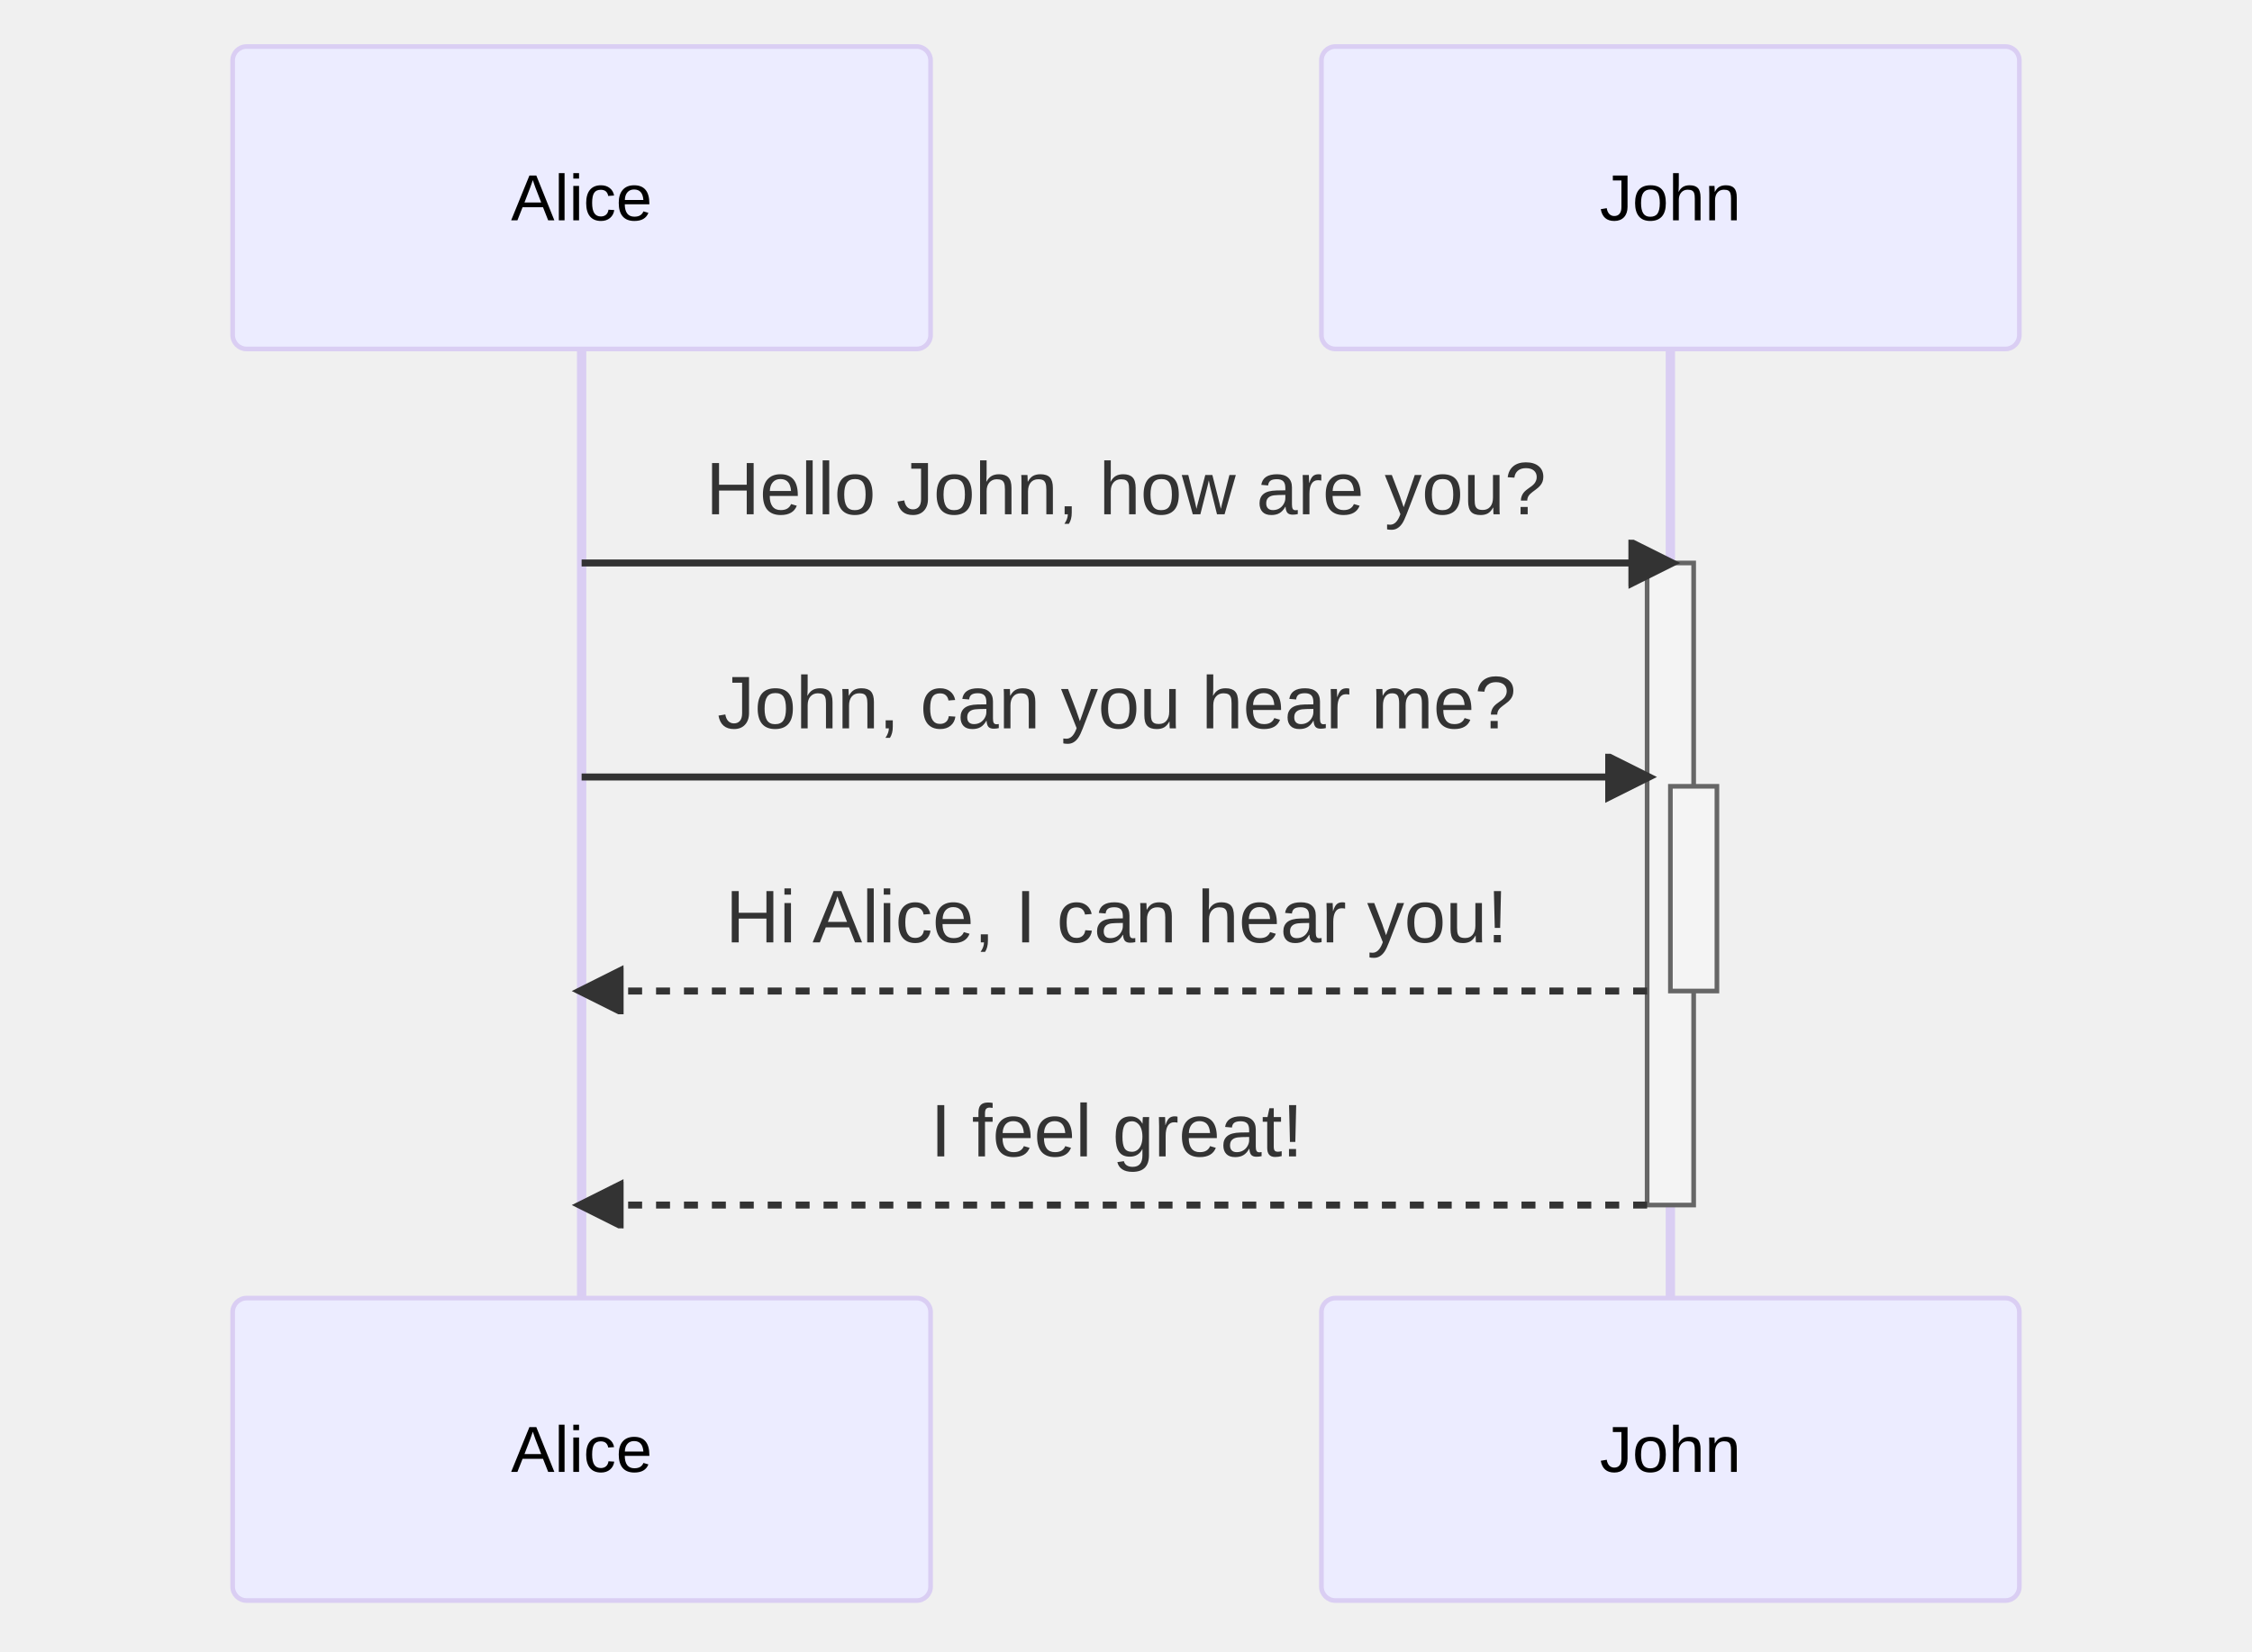
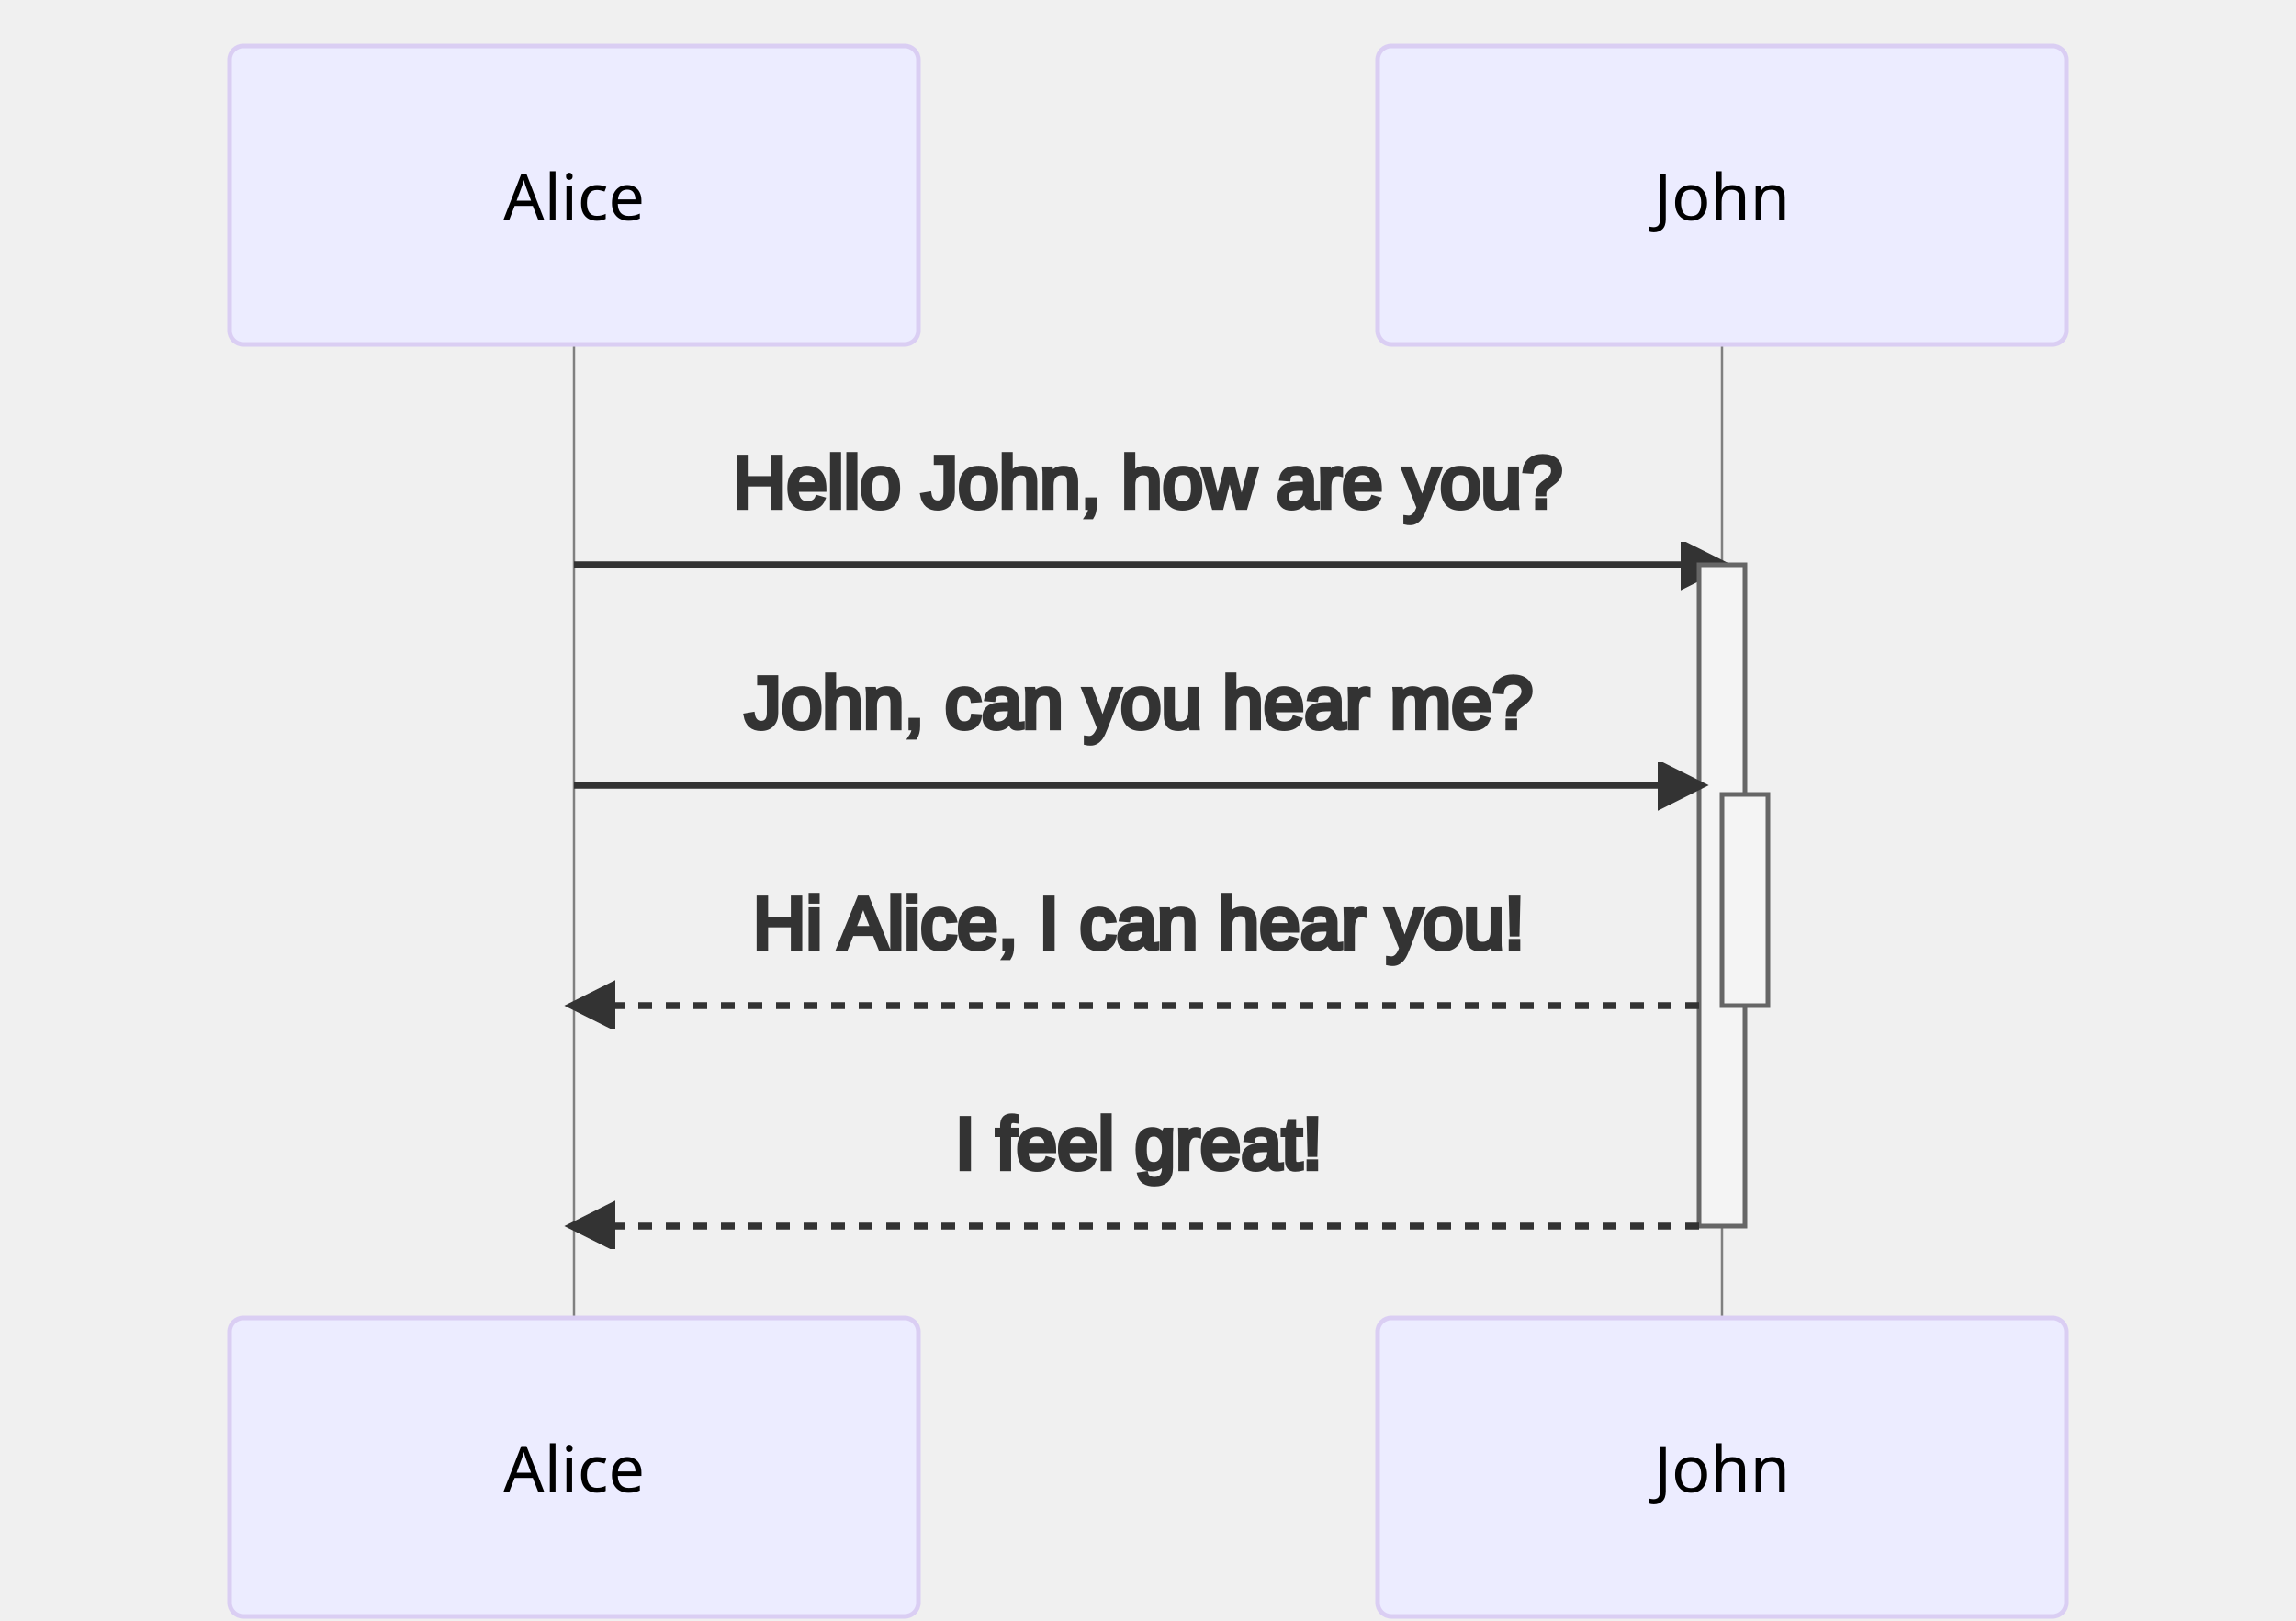
- <svg xmlns="http://www.w3.org/2000/svg" aria-labelledby="chart-title-mermaid-1666484269211 chart-desc-mermaid-1666484269211" role="img" viewBox="-50 -10 484 355" style="max-width: 484px; background-color: white;" width="100%" id="mermaid-1666484269211">
-   <style>#mermaid-1666484269211 {font-family:"trebuchet ms",verdana,arial,sans-serif;font-size:16px;fill:#333;}#mermaid-1666484269211 .error-icon{fill:#552222;}#mermaid-1666484269211 .error-text{fill:#552222;stroke:#552222;}#mermaid-1666484269211 .edge-thickness-normal{stroke-width:2px;}#mermaid-1666484269211 .edge-thickness-thick{stroke-width:3.5px;}#mermaid-1666484269211 .edge-pattern-solid{stroke-dasharray:0;}#mermaid-1666484269211 .edge-pattern-dashed{stroke-dasharray:3;}#mermaid-1666484269211 .edge-pattern-dotted{stroke-dasharray:2;}#mermaid-1666484269211 .marker{fill:#333333;stroke:#333333;}#mermaid-1666484269211 .marker.cross{stroke:#333333;}#mermaid-1666484269211 svg{font-family:"trebuchet ms",verdana,arial,sans-serif;font-size:16px;}#mermaid-1666484269211 .actor{stroke:hsl(259.626, 59.777%, 87.902%);fill:#ECECFF;}#mermaid-1666484269211 text.actor&gt;tspan{fill:black;stroke:none;}#mermaid-1666484269211 .actor-line{stroke:grey;}#mermaid-1666484269211 .messageLine0{stroke-width:1.5;stroke-dasharray:none;stroke:#333;}#mermaid-1666484269211 .messageLine1{stroke-width:1.5;stroke-dasharray:2,2;stroke:#333;}#mermaid-1666484269211 #arrowhead path{fill:#333;stroke:#333;}#mermaid-1666484269211 .sequenceNumber{fill:white;}#mermaid-1666484269211 #sequencenumber{fill:#333;}#mermaid-1666484269211 #crosshead path{fill:#333;stroke:#333;}#mermaid-1666484269211 .messageText{fill:#333;stroke:none;}#mermaid-1666484269211 .labelBox{stroke:hsl(259.626, 59.777%, 87.902%);fill:#ECECFF;}#mermaid-1666484269211 .labelText,#mermaid-1666484269211 .labelText&gt;tspan{fill:black;stroke:none;}#mermaid-1666484269211 .loopText,#mermaid-1666484269211 .loopText&gt;tspan{fill:black;stroke:none;}#mermaid-1666484269211 .loopLine{stroke-width:2px;stroke-dasharray:2,2;stroke:hsl(259.626, 59.777%, 87.902%);fill:hsl(259.626, 59.777%, 87.902%);}#mermaid-1666484269211 .note{stroke:#aaaa33;fill:#fff5ad;}#mermaid-1666484269211 .noteText,#mermaid-1666484269211 .noteText&gt;tspan{fill:black;stroke:none;}#mermaid-1666484269211 .activation0{fill:#f4f4f4;stroke:#666;}#mermaid-1666484269211 .activation1{fill:#f4f4f4;stroke:#666;}#mermaid-1666484269211 .activation2{fill:#f4f4f4;stroke:#666;}#mermaid-1666484269211 .actorPopupMenu{position:absolute;}#mermaid-1666484269211 .actorPopupMenuPanel{position:absolute;fill:#ECECFF;box-shadow:0px 8px 16px 0px rgba(0,0,0,0.2);filter:drop-shadow(3px 5px 2px rgb(0 0 0 / 0.4));}#mermaid-1666484269211 .actor-man line{stroke:hsl(259.626, 59.777%, 87.902%);fill:#ECECFF;}#mermaid-1666484269211 .actor-man circle,#mermaid-1666484269211 line{stroke:hsl(259.626, 59.777%, 87.902%);fill:#ECECFF;stroke-width:2px;}#mermaid-1666484269211 :root{--mermaid-font-family:"trebuchet ms",verdana,arial,sans-serif;}</style>
+ <svg xmlns="http://www.w3.org/2000/svg" id="mermaid-1670923110513" width="100%" height="353" style="max-width: 500px;" viewBox="-50 -10 500 353">
+   <style>#mermaid-1670923110513{font-family:"trebuchet ms",verdana,arial,sans-serif;font-size:16px;fill:#333;}#mermaid-1670923110513 .error-icon{fill:#552222;}#mermaid-1670923110513 .error-text{fill:#552222;stroke:#552222;}#mermaid-1670923110513 .edge-thickness-normal{stroke-width:2px;}#mermaid-1670923110513 .edge-thickness-thick{stroke-width:3.5px;}#mermaid-1670923110513 .edge-pattern-solid{stroke-dasharray:0;}#mermaid-1670923110513 .edge-pattern-dashed{stroke-dasharray:3;}#mermaid-1670923110513 .edge-pattern-dotted{stroke-dasharray:2;}#mermaid-1670923110513 .marker{fill:#333333;stroke:#333333;}#mermaid-1670923110513 .marker.cross{stroke:#333333;}#mermaid-1670923110513 svg{font-family:"trebuchet ms",verdana,arial,sans-serif;font-size:16px;}#mermaid-1670923110513 .actor{stroke:hsl(259.626,59.777%,87.902%);fill:#ECECFF;}#mermaid-1670923110513 text.actor &gt; tspan{fill:black;stroke:none;}#mermaid-1670923110513 .actor-line{stroke:grey;}#mermaid-1670923110513 .messageLine0{stroke-width:1.5;stroke-dasharray:none;stroke:#333;}#mermaid-1670923110513 .messageLine1{stroke-width:1.5;stroke-dasharray:2,2;stroke:#333;}#mermaid-1670923110513 #arrowhead path{fill:#333;stroke:#333;}#mermaid-1670923110513 .sequenceNumber{fill:white;}#mermaid-1670923110513 #sequencenumber{fill:#333;}#mermaid-1670923110513 #crosshead path{fill:#333;stroke:#333;}#mermaid-1670923110513 .messageText{fill:#333;stroke:#333;}#mermaid-1670923110513 .labelBox{stroke:hsl(259.626,59.777%,87.902%);fill:#ECECFF;}#mermaid-1670923110513 .labelText,#mermaid-1670923110513 .labelText &gt; tspan{fill:black;stroke:none;}#mermaid-1670923110513 .loopText,#mermaid-1670923110513 .loopText &gt; tspan{fill:black;stroke:none;}#mermaid-1670923110513 .loopLine{stroke-width:2px;stroke-dasharray:2,2;stroke:hsl(259.626,59.777%,87.902%);fill:hsl(259.626,59.777%,87.902%);}#mermaid-1670923110513 .note{stroke:#aaaa33;fill:#fff5ad;}#mermaid-1670923110513 .noteText,#mermaid-1670923110513 .noteText &gt; tspan{fill:black;stroke:none;}#mermaid-1670923110513 .activation0{fill:#f4f4f4;stroke:#666;}#mermaid-1670923110513 .activation1{fill:#f4f4f4;stroke:#666;}#mermaid-1670923110513 .activation2{fill:#f4f4f4;stroke:#666;}#mermaid-1670923110513:root{--mermaid-font-family:"trebuchet ms",verdana,arial,sans-serif;}</style>
  <g />
-   <defs>
-     <symbol height="24" width="24" id="computer">
-       <path d="M2 2v13h20v-13h-20zm18 11h-16v-9h16v9zm-10.228 6l.466-1h3.524l.467 1h-4.457zm14.228 3h-24l2-6h2.104l-1.33 4h18.45l-1.297-4h2.073l2 6zm-5-10h-14v-7h14v7z" transform="scale(.5)" />
-     </symbol>
-   </defs>
-   <defs>
-     <symbol clip-rule="evenodd" fill-rule="evenodd" id="database">
-       <path d="M12.258.001l.256.004.255.005.253.008.251.01.249.012.247.015.246.016.242.019.241.02.239.023.236.024.233.027.231.028.229.031.225.032.223.034.22.036.217.038.214.04.211.041.208.043.205.045.201.046.198.048.194.05.191.051.187.053.183.054.18.056.175.057.172.059.168.06.163.061.16.063.155.064.15.066.074.033.073.033.071.034.07.034.069.035.068.035.067.035.066.035.064.036.064.036.062.036.06.036.06.037.058.037.058.037.055.038.055.038.053.038.052.038.051.039.05.039.048.039.047.039.045.04.044.04.043.04.041.04.04.041.039.041.037.041.036.041.034.041.033.042.032.042.03.042.029.042.027.042.026.043.024.043.023.043.021.043.02.043.018.044.017.043.015.044.013.044.012.044.011.045.009.044.007.045.006.045.004.045.002.045.001.045v17l-.001.045-.002.045-.004.045-.006.045-.007.045-.009.044-.011.045-.012.044-.013.044-.015.044-.017.043-.018.044-.02.043-.021.043-.023.043-.024.043-.026.043-.027.042-.029.042-.03.042-.032.042-.033.042-.034.041-.036.041-.037.041-.039.041-.04.041-.041.04-.043.04-.044.04-.045.04-.047.039-.048.039-.05.039-.051.039-.052.038-.053.038-.055.038-.055.038-.058.037-.058.037-.06.037-.06.036-.062.036-.064.036-.064.036-.066.035-.067.035-.068.035-.069.035-.07.034-.071.034-.073.033-.074.033-.15.066-.155.064-.16.063-.163.061-.168.06-.172.059-.175.057-.18.056-.183.054-.187.053-.191.051-.194.05-.198.048-.201.046-.205.045-.208.043-.211.041-.214.04-.217.038-.22.036-.223.034-.225.032-.229.031-.231.028-.233.027-.236.024-.239.023-.241.02-.242.019-.246.016-.247.015-.249.012-.251.01-.253.008-.255.005-.256.004-.258.001-.258-.001-.256-.004-.255-.005-.253-.008-.251-.01-.249-.012-.247-.015-.245-.016-.243-.019-.241-.02-.238-.023-.236-.024-.234-.027-.231-.028-.228-.031-.226-.032-.223-.034-.22-.036-.217-.038-.214-.04-.211-.041-.208-.043-.204-.045-.201-.046-.198-.048-.195-.05-.19-.051-.187-.053-.184-.054-.179-.056-.176-.057-.172-.059-.167-.06-.164-.061-.159-.063-.155-.064-.151-.066-.074-.033-.072-.033-.072-.034-.07-.034-.069-.035-.068-.035-.067-.035-.066-.035-.064-.036-.063-.036-.062-.036-.061-.036-.06-.037-.058-.037-.057-.037-.056-.038-.055-.038-.053-.038-.052-.038-.051-.039-.049-.039-.049-.039-.046-.039-.046-.04-.044-.04-.043-.04-.041-.04-.04-.041-.039-.041-.037-.041-.036-.041-.034-.041-.033-.042-.032-.042-.03-.042-.029-.042-.027-.042-.026-.043-.024-.043-.023-.043-.021-.043-.02-.043-.018-.044-.017-.043-.015-.044-.013-.044-.012-.044-.011-.045-.009-.044-.007-.045-.006-.045-.004-.045-.002-.045-.001-.045v-17l.001-.045.002-.045.004-.045.006-.045.007-.045.009-.044.011-.045.012-.044.013-.044.015-.044.017-.043.018-.044.02-.043.021-.043.023-.043.024-.043.026-.043.027-.042.029-.042.03-.042.032-.042.033-.042.034-.041.036-.041.037-.041.039-.041.04-.041.041-.04.043-.04.044-.04.046-.04.046-.039.049-.039.049-.039.051-.039.052-.038.053-.038.055-.038.056-.038.057-.037.058-.037.06-.037.061-.036.062-.036.063-.036.064-.036.066-.035.067-.035.068-.035.069-.035.07-.034.072-.034.072-.033.074-.033.151-.066.155-.064.159-.063.164-.061.167-.06.172-.059.176-.057.179-.056.184-.054.187-.053.19-.051.195-.05.198-.048.201-.046.204-.045.208-.043.211-.041.214-.04.217-.038.22-.036.223-.034.226-.032.228-.031.231-.028.234-.027.236-.024.238-.023.241-.02.243-.019.245-.016.247-.015.249-.012.251-.01.253-.008.255-.005.256-.004.258-.001.258.001zm-9.258 20.499v.01l.001.021.003.021.004.022.005.021.006.022.007.022.009.023.01.022.011.023.012.023.013.023.015.023.016.024.017.023.018.024.019.024.021.024.022.025.023.024.024.025.052.049.056.05.061.051.066.051.07.051.075.051.079.052.084.052.088.052.092.052.097.052.102.051.105.052.11.052.114.051.119.051.123.051.127.05.131.05.135.05.139.048.144.049.147.047.152.047.155.047.16.045.163.045.167.043.171.043.176.041.178.041.183.039.187.039.19.037.194.035.197.035.202.033.204.031.209.03.212.029.216.027.219.025.222.024.226.021.23.02.233.018.236.016.24.015.243.012.246.01.249.008.253.005.256.004.259.001.26-.001.257-.004.254-.005.25-.008.247-.011.244-.012.241-.014.237-.016.233-.018.231-.021.226-.021.224-.024.22-.026.216-.027.212-.028.21-.031.205-.031.202-.034.198-.034.194-.036.191-.037.187-.039.183-.04.179-.04.175-.042.172-.043.168-.044.163-.045.16-.046.155-.046.152-.047.148-.048.143-.049.139-.049.136-.05.131-.05.126-.05.123-.051.118-.052.114-.051.11-.052.106-.052.101-.052.096-.052.092-.052.088-.053.083-.051.079-.052.074-.052.07-.051.065-.051.06-.051.056-.05.051-.05.023-.024.023-.025.021-.024.02-.024.019-.024.018-.024.017-.024.015-.023.014-.024.013-.023.012-.023.01-.023.01-.022.008-.022.006-.022.006-.022.004-.022.004-.021.001-.021.001-.021v-4.127l-.077.055-.08.053-.083.054-.085.053-.087.052-.09.052-.093.051-.095.05-.097.05-.1.049-.102.049-.105.048-.106.047-.109.047-.111.046-.114.045-.115.045-.118.044-.12.043-.122.042-.124.042-.126.041-.128.04-.13.04-.132.038-.134.038-.135.037-.138.037-.139.035-.142.035-.143.034-.144.033-.147.032-.148.031-.15.03-.151.03-.153.029-.154.027-.156.027-.158.026-.159.025-.161.024-.162.023-.163.022-.165.021-.166.02-.167.019-.169.018-.169.017-.171.016-.173.015-.173.014-.175.013-.175.012-.177.011-.178.01-.179.008-.179.008-.181.006-.182.005-.182.004-.184.003-.184.002h-.37l-.184-.002-.184-.003-.182-.004-.182-.005-.181-.006-.179-.008-.179-.008-.178-.01-.176-.011-.176-.012-.175-.013-.173-.014-.172-.015-.171-.016-.17-.017-.169-.018-.167-.019-.166-.02-.165-.021-.163-.022-.162-.023-.161-.024-.159-.025-.157-.026-.156-.027-.155-.027-.153-.029-.151-.03-.15-.03-.148-.031-.146-.032-.145-.033-.143-.034-.141-.035-.14-.035-.137-.037-.136-.037-.134-.038-.132-.038-.13-.04-.128-.04-.126-.041-.124-.042-.122-.042-.12-.044-.117-.043-.116-.045-.113-.045-.112-.046-.109-.047-.106-.047-.105-.048-.102-.049-.1-.049-.097-.05-.095-.05-.093-.052-.09-.051-.087-.052-.085-.053-.083-.054-.08-.054-.077-.054v4.127zm0-5.654v.011l.001.021.003.021.004.021.005.022.006.022.007.022.009.022.01.022.011.023.012.023.013.023.015.024.016.023.017.024.018.024.019.024.021.024.022.024.023.025.024.024.052.05.056.05.061.05.066.051.07.051.075.052.079.051.084.052.088.052.092.052.097.052.102.052.105.052.11.051.114.051.119.052.123.05.127.051.131.05.135.049.139.049.144.048.147.048.152.047.155.046.16.045.163.045.167.044.171.042.176.042.178.04.183.04.187.038.19.037.194.036.197.034.202.033.204.032.209.03.212.028.216.027.219.025.222.024.226.022.23.02.233.018.236.016.24.014.243.012.246.01.249.008.253.006.256.003.259.001.26-.001.257-.003.254-.006.25-.008.247-.01.244-.012.241-.015.237-.016.233-.018.231-.02.226-.022.224-.024.22-.025.216-.027.212-.029.21-.03.205-.032.202-.033.198-.035.194-.036.191-.037.187-.039.183-.039.179-.041.175-.042.172-.043.168-.044.163-.045.16-.045.155-.047.152-.047.148-.048.143-.048.139-.05.136-.049.131-.05.126-.051.123-.051.118-.051.114-.052.11-.052.106-.052.101-.052.096-.052.092-.052.088-.052.083-.052.079-.052.074-.051.07-.052.065-.051.06-.05.056-.051.051-.049.023-.025.023-.024.021-.025.02-.024.019-.024.018-.024.017-.024.015-.023.014-.023.013-.024.012-.022.01-.023.01-.023.008-.022.006-.022.006-.022.004-.021.004-.022.001-.021.001-.021v-4.139l-.077.054-.08.054-.083.054-.085.052-.087.053-.09.051-.093.051-.095.051-.097.05-.1.049-.102.049-.105.048-.106.047-.109.047-.111.046-.114.045-.115.044-.118.044-.12.044-.122.042-.124.042-.126.041-.128.04-.13.039-.132.039-.134.038-.135.037-.138.036-.139.036-.142.035-.143.033-.144.033-.147.033-.148.031-.15.03-.151.03-.153.028-.154.028-.156.027-.158.026-.159.025-.161.024-.162.023-.163.022-.165.021-.166.02-.167.019-.169.018-.169.017-.171.016-.173.015-.173.014-.175.013-.175.012-.177.011-.178.009-.179.009-.179.007-.181.007-.182.005-.182.004-.184.003-.184.002h-.37l-.184-.002-.184-.003-.182-.004-.182-.005-.181-.007-.179-.007-.179-.009-.178-.009-.176-.011-.176-.012-.175-.013-.173-.014-.172-.015-.171-.016-.17-.017-.169-.018-.167-.019-.166-.02-.165-.021-.163-.022-.162-.023-.161-.024-.159-.025-.157-.026-.156-.027-.155-.028-.153-.028-.151-.03-.15-.03-.148-.031-.146-.033-.145-.033-.143-.033-.141-.035-.14-.036-.137-.036-.136-.037-.134-.038-.132-.039-.13-.039-.128-.04-.126-.041-.124-.042-.122-.043-.12-.043-.117-.044-.116-.044-.113-.046-.112-.046-.109-.046-.106-.047-.105-.048-.102-.049-.1-.049-.097-.05-.095-.051-.093-.051-.09-.051-.087-.053-.085-.052-.083-.054-.08-.054-.077-.054v4.139zm0-5.666v.011l.001.02.003.022.004.021.005.022.006.021.007.022.009.023.01.022.011.023.012.023.013.023.015.023.016.024.017.024.018.023.019.024.021.025.022.024.023.024.024.025.052.05.056.05.061.05.066.051.07.051.075.052.079.051.084.052.088.052.092.052.097.052.102.052.105.051.11.052.114.051.119.051.123.051.127.05.131.05.135.05.139.049.144.048.147.048.152.047.155.046.16.045.163.045.167.043.171.043.176.042.178.04.183.04.187.038.19.037.194.036.197.034.202.033.204.032.209.03.212.028.216.027.219.025.222.024.226.021.23.02.233.018.236.017.24.014.243.012.246.01.249.008.253.006.256.003.259.001.26-.001.257-.003.254-.006.25-.008.247-.01.244-.013.241-.014.237-.016.233-.018.231-.02.226-.022.224-.024.22-.025.216-.027.212-.029.21-.03.205-.032.202-.033.198-.035.194-.036.191-.037.187-.039.183-.039.179-.041.175-.042.172-.043.168-.044.163-.045.16-.045.155-.047.152-.047.148-.048.143-.049.139-.049.136-.049.131-.051.126-.05.123-.051.118-.052.114-.051.11-.052.106-.052.101-.052.096-.052.092-.052.088-.052.083-.052.079-.052.074-.052.07-.051.065-.051.06-.051.056-.05.051-.049.023-.025.023-.025.021-.024.02-.024.019-.024.018-.024.017-.024.015-.023.014-.024.013-.023.012-.023.01-.022.01-.023.008-.022.006-.022.006-.022.004-.022.004-.021.001-.021.001-.021v-4.153l-.077.054-.08.054-.083.053-.085.053-.087.053-.09.051-.093.051-.095.051-.097.05-.1.049-.102.048-.105.048-.106.048-.109.046-.111.046-.114.046-.115.044-.118.044-.12.043-.122.043-.124.042-.126.041-.128.04-.13.039-.132.039-.134.038-.135.037-.138.036-.139.036-.142.034-.143.034-.144.033-.147.032-.148.032-.15.03-.151.03-.153.028-.154.028-.156.027-.158.026-.159.024-.161.024-.162.023-.163.023-.165.021-.166.02-.167.019-.169.018-.169.017-.171.016-.173.015-.173.014-.175.013-.175.012-.177.01-.178.01-.179.009-.179.007-.181.006-.182.006-.182.004-.184.003-.184.001-.185.001-.185-.001-.184-.001-.184-.003-.182-.004-.182-.006-.181-.006-.179-.007-.179-.009-.178-.01-.176-.01-.176-.012-.175-.013-.173-.014-.172-.015-.171-.016-.17-.017-.169-.018-.167-.019-.166-.02-.165-.021-.163-.023-.162-.023-.161-.024-.159-.024-.157-.026-.156-.027-.155-.028-.153-.028-.151-.03-.15-.03-.148-.032-.146-.032-.145-.033-.143-.034-.141-.034-.14-.036-.137-.036-.136-.037-.134-.038-.132-.039-.13-.039-.128-.041-.126-.041-.124-.041-.122-.043-.12-.043-.117-.044-.116-.044-.113-.046-.112-.046-.109-.046-.106-.048-.105-.048-.102-.048-.1-.05-.097-.049-.095-.051-.093-.051-.09-.052-.087-.052-.085-.053-.083-.053-.08-.054-.077-.054v4.153zm8.74-8.179l-.257.004-.254.005-.25.008-.247.011-.244.012-.241.014-.237.016-.233.018-.231.021-.226.022-.224.023-.22.026-.216.027-.212.028-.21.031-.205.032-.202.033-.198.034-.194.036-.191.038-.187.038-.183.04-.179.041-.175.042-.172.043-.168.043-.163.045-.16.046-.155.046-.152.048-.148.048-.143.048-.139.049-.136.05-.131.05-.126.051-.123.051-.118.051-.114.052-.11.052-.106.052-.101.052-.096.052-.092.052-.088.052-.083.052-.079.052-.074.051-.07.052-.065.051-.06.05-.056.05-.051.05-.023.025-.023.024-.021.024-.02.025-.019.024-.018.024-.017.023-.015.024-.014.023-.013.023-.012.023-.01.023-.01.022-.008.022-.006.023-.006.021-.004.022-.004.021-.001.021-.001.021.001.021.001.021.004.021.004.022.006.021.006.023.008.022.01.022.01.023.012.023.013.023.014.023.015.024.017.023.018.024.019.024.02.025.021.024.023.024.023.025.051.05.056.05.06.05.065.051.07.052.074.051.079.052.083.052.088.052.092.052.096.052.101.052.106.052.11.052.114.052.118.051.123.051.126.051.131.05.136.05.139.049.143.048.148.048.152.048.155.046.16.046.163.045.168.043.172.043.175.042.179.041.183.04.187.038.191.038.194.036.198.034.202.033.205.032.21.031.212.028.216.027.22.026.224.023.226.022.231.021.233.018.237.016.241.014.244.012.247.011.25.008.254.005.257.004.26.001.26-.001.257-.004.254-.005.25-.008.247-.011.244-.012.241-.014.237-.016.233-.018.231-.021.226-.022.224-.023.22-.026.216-.027.212-.028.21-.031.205-.032.202-.033.198-.034.194-.036.191-.038.187-.038.183-.04.179-.041.175-.042.172-.043.168-.043.163-.045.16-.046.155-.046.152-.048.148-.048.143-.048.139-.049.136-.05.131-.05.126-.051.123-.051.118-.051.114-.052.11-.052.106-.052.101-.052.096-.052.092-.052.088-.052.083-.052.079-.052.074-.051.07-.052.065-.051.06-.05.056-.05.051-.05.023-.025.023-.024.021-.024.02-.025.019-.024.018-.024.017-.023.015-.024.014-.023.013-.023.012-.023.01-.023.01-.022.008-.022.006-.023.006-.021.004-.022.004-.021.001-.021.001-.021-.001-.021-.001-.021-.004-.021-.004-.022-.006-.021-.006-.023-.008-.022-.01-.022-.01-.023-.012-.023-.013-.023-.014-.023-.015-.024-.017-.023-.018-.024-.019-.024-.02-.025-.021-.024-.023-.024-.023-.025-.051-.05-.056-.05-.06-.05-.065-.051-.07-.052-.074-.051-.079-.052-.083-.052-.088-.052-.092-.052-.096-.052-.101-.052-.106-.052-.11-.052-.114-.052-.118-.051-.123-.051-.126-.051-.131-.05-.136-.05-.139-.049-.143-.048-.148-.048-.152-.048-.155-.046-.16-.046-.163-.045-.168-.043-.172-.043-.175-.042-.179-.041-.183-.04-.187-.038-.191-.038-.194-.036-.198-.034-.202-.033-.205-.032-.21-.031-.212-.028-.216-.027-.22-.026-.224-.023-.226-.022-.231-.021-.233-.018-.237-.016-.241-.014-.244-.012-.247-.011-.25-.008-.254-.005-.257-.004-.26-.001-.26.001z" transform="scale(.5)" />
-     </symbol>
-   </defs>
-   <defs>
-     <symbol height="24" width="24" id="clock">
-       <path d="M12 2c5.514 0 10 4.486 10 10s-4.486 10-10 10-10-4.486-10-10 4.486-10 10-10zm0-2c-6.627 0-12 5.373-12 12s5.373 12 12 12 12-5.373 12-12-5.373-12-12-12zm5.848 12.459c.202.038.202.333.001.372-1.907.361-6.045 1.111-6.547 1.111-.719 0-1.301-.582-1.301-1.301 0-.512.77-5.447 1.125-7.445.034-.192.312-.181.343.014l.985 6.238 5.394 1.011z" transform="scale(.5)" />
-     </symbol>
-   </defs>
  <g>
-     <line stroke="#999" stroke-width="0.5px" class="200" y2="289" x2="75" y1="5" x1="75" id="actor0" />
-     <g id="root-0">
-       <rect class="actor" ry="3" rx="3" height="65" width="150" stroke="#666" fill="#eaeaea" y="0" x="0" />
-       <text style="text-anchor: middle; font-size: 14px; font-weight: 400;" class="actor" alignment-baseline="central" dominant-baseline="central" y="32.5" x="75">
-         <tspan dy="0" x="75">Alice</tspan>
-       </text>
-     </g>
+     <line id="actor0" x1="75" y1="5" x2="75" y2="342" class="actor-line" stroke-width="0.5px" stroke="#999" />
+     <rect x="0" y="0" fill="#eaeaea" stroke="#666" width="150" height="65" rx="3" ry="3" class="actor" />
+     <text x="75" y="32.5" dominant-baseline="central" alignment-baseline="central" class="actor" style="text-anchor: middle; font-size: 14px; font-weight: 400; font-family: Open-Sans, sans-serif;">
+       <tspan x="75" dy="0">Alice</tspan>
+     </text>
  </g>
  <g>
-     <line stroke="#999" stroke-width="0.5px" class="200" y2="289" x2="309" y1="5" x1="309" id="actor1" />
-     <g id="root-1">
-       <rect class="actor" ry="3" rx="3" height="65" width="150" stroke="#666" fill="#eaeaea" y="0" x="234" />
-       <text style="text-anchor: middle; font-size: 14px; font-weight: 400;" class="actor" alignment-baseline="central" dominant-baseline="central" y="32.5" x="309">
-         <tspan dy="0" x="309">John</tspan>
-       </text>
-     </g>
+     <line id="actor1" x1="325" y1="5" x2="325" y2="342" class="actor-line" stroke-width="0.5px" stroke="#999" />
+     <rect x="250" y="0" fill="#eaeaea" stroke="#666" width="150" height="65" rx="3" ry="3" class="actor" />
+     <text x="325" y="32.5" dominant-baseline="central" alignment-baseline="central" class="actor" style="text-anchor: middle; font-size: 14px; font-weight: 400; font-family: Open-Sans, sans-serif;">
+       <tspan x="325" dy="0">John</tspan>
+     </text>
  </g>
  <defs>
-     <marker orient="auto" markerHeight="12" markerWidth="12" markerUnits="userSpaceOnUse" refY="5" refX="9" id="arrowhead">
+     <marker id="arrowhead" refX="9" refY="5" markerUnits="userSpaceOnUse" markerWidth="12" markerHeight="12" orient="auto">
      <path d="M 0 0 L 10 5 L 0 10 z" />
    </marker>
  </defs>
  <defs>
-     <marker refY="4" refX="16" orient="auto" markerHeight="8" markerWidth="15" id="crosshead">
-       <path style="stroke-dasharray: 0, 0;" d="M 9,2 V 6 L16,4 Z" stroke-width="1px" stroke="#000000" fill="black" />
-       <path style="stroke-dasharray: 0, 0;" d="M 0,1 L 6,7 M 6,1 L 0,7" stroke-width="1px" stroke="#000000" fill="none" />
+     <marker id="crosshead" markerWidth="15" markerHeight="8" orient="auto" refX="16" refY="4">
+       <path fill="black" stroke="#000000" stroke-width="1px" d="M 9,2 V 6 L16,4 Z" style="stroke-dasharray: 0, 0;" />
+       <path fill="none" stroke="#000000" stroke-width="1px" d="M 0,1 L 6,7 M 6,1 L 0,7" style="stroke-dasharray: 0, 0;" />
    </marker>
  </defs>
  <defs>
-     <marker orient="auto" markerHeight="28" markerWidth="20" refY="7" refX="18" id="filled-head">
+     <marker id="filled-head" refX="18" refY="7" markerWidth="20" markerHeight="28" orient="auto">
      <path d="M 18,7 L9,13 L14,7 L9,1 Z" />
    </marker>
  </defs>
  <defs>
-     <marker orient="auto" markerHeight="40" markerWidth="60" refY="15" refX="15" id="sequencenumber">
-       <circle r="6" cy="15" cx="15" />
+     <marker id="sequencenumber" refX="15" refY="15" markerWidth="60" markerHeight="40" orient="auto">
+       <circle cx="15" cy="15" r="6" />
    </marker>
  </defs>
+   <text x="200" y="80" text-anchor="middle" dominant-baseline="middle" alignment-baseline="middle" class="messageText" dy="1em" style="font-family: &quot;trebuchet ms&quot;, verdana, arial, sans-serif; font-size: 16px; font-weight: 400;">Hello John, how are you?</text>
+   <line x1="75" y1="113" x2="325" y2="113" class="messageLine0" stroke-width="2" stroke="none" marker-end="url(#arrowhead)" style="fill: none;" />
  <g>
-     <rect class="activation0" ry="0" rx="0" height="138" width="10" stroke="#666" fill="#EDF2AE" y="111" x="304" />
+     <rect x="320" y="113" fill="#EDF2AE" stroke="#666" width="10" height="144" rx="0" ry="0" class="activation0" />
  </g>
+   <text x="198" y="128" text-anchor="middle" dominant-baseline="middle" alignment-baseline="middle" class="messageText" dy="1em" style="font-family: &quot;trebuchet ms&quot;, verdana, arial, sans-serif; font-size: 16px; font-weight: 400;">John, can you hear me?</text>
+   <line x1="75" y1="161" x2="320" y2="161" class="messageLine0" stroke-width="2" stroke="none" marker-end="url(#arrowhead)" style="fill: none;" />
  <g>
-     <rect class="activation1" ry="0" rx="0" height="44" width="10" stroke="#666" fill="#EDF2AE" y="159" x="309" />
+     <rect x="325" y="163" fill="#EDF2AE" stroke="#666" width="10" height="46" rx="0" ry="0" class="activation1" />
  </g>
-   <text style="font-size: 16px; font-weight: 400;" dy="1em" class="messageText" alignment-baseline="middle" dominant-baseline="middle" text-anchor="middle" y="80" x="192">Hello John, how are you?</text>
-   <line style="fill: none;" marker-end="url(#arrowhead)" stroke="none" stroke-width="2" class="messageLine0" y2="111" x2="309" y1="111" x1="75" />
-   <text style="font-size: 16px; font-weight: 400;" dy="1em" class="messageText" alignment-baseline="middle" dominant-baseline="middle" text-anchor="middle" y="126" x="190">John, can you hear me?</text>
-   <line style="fill: none;" marker-end="url(#arrowhead)" stroke="none" stroke-width="2" class="messageLine0" y2="157" x2="304" y1="157" x1="75" />
-   <text style="font-size: 16px; font-weight: 400;" dy="1em" class="messageText" alignment-baseline="middle" dominant-baseline="middle" text-anchor="middle" y="172" x="190">Hi Alice, I can hear you!</text>
-   <line style="stroke-dasharray: 3, 3; fill: none;" marker-end="url(#arrowhead)" stroke="none" stroke-width="2" class="messageLine1" y2="203" x2="75" y1="203" x1="304" />
-   <text style="font-size: 16px; font-weight: 400;" dy="1em" class="messageText" alignment-baseline="middle" dominant-baseline="middle" text-anchor="middle" y="218" x="190">I feel great!</text>
-   <line style="stroke-dasharray: 3, 3; fill: none;" marker-end="url(#arrowhead)" stroke="none" stroke-width="2" class="messageLine1" y2="249" x2="75" y1="249" x1="304" />
+   <text x="198" y="176" text-anchor="middle" dominant-baseline="middle" alignment-baseline="middle" class="messageText" dy="1em" style="font-family: &quot;trebuchet ms&quot;, verdana, arial, sans-serif; font-size: 16px; font-weight: 400;">Hi Alice, I can hear you!</text>
+   <line x1="320" y1="209" x2="75" y2="209" class="messageLine1" stroke-width="2" stroke="none" marker-end="url(#arrowhead)" style="stroke-dasharray: 3, 3; fill: none;" />
+   <text x="198" y="224" text-anchor="middle" dominant-baseline="middle" alignment-baseline="middle" class="messageText" dy="1em" style="font-family: &quot;trebuchet ms&quot;, verdana, arial, sans-serif; font-size: 16px; font-weight: 400;">I feel great!</text>
+   <line x1="320" y1="257" x2="75" y2="257" class="messageLine1" stroke-width="2" stroke="none" marker-end="url(#arrowhead)" style="stroke-dasharray: 3, 3; fill: none;" />
  <g>
-     <rect class="actor" ry="3" rx="3" height="65" width="150" stroke="#666" fill="#eaeaea" y="269" x="0" />
-     <text style="text-anchor: middle; font-size: 14px; font-weight: 400;" class="actor" alignment-baseline="central" dominant-baseline="central" y="301.5" x="75">
-       <tspan dy="0" x="75">Alice</tspan>
+     <rect x="0" y="277" fill="#eaeaea" stroke="#666" width="150" height="65" rx="3" ry="3" class="actor" />
+     <text x="75" y="309.5" dominant-baseline="central" alignment-baseline="central" class="actor" style="text-anchor: middle; font-size: 14px; font-weight: 400; font-family: Open-Sans, sans-serif;">
+       <tspan x="75" dy="0">Alice</tspan>
    </text>
  </g>
  <g>
-     <rect class="actor" ry="3" rx="3" height="65" width="150" stroke="#666" fill="#eaeaea" y="269" x="234" />
-     <text style="text-anchor: middle; font-size: 14px; font-weight: 400;" class="actor" alignment-baseline="central" dominant-baseline="central" y="301.5" x="309">
-       <tspan dy="0" x="309">John</tspan>
+     <rect x="250" y="277" fill="#eaeaea" stroke="#666" width="150" height="65" rx="3" ry="3" class="actor" />
+     <text x="325" y="309.5" dominant-baseline="central" alignment-baseline="central" class="actor" style="text-anchor: middle; font-size: 14px; font-weight: 400; font-family: Open-Sans, sans-serif;">
+       <tspan x="325" dy="0">John</tspan>
    </text>
  </g>
</svg>
